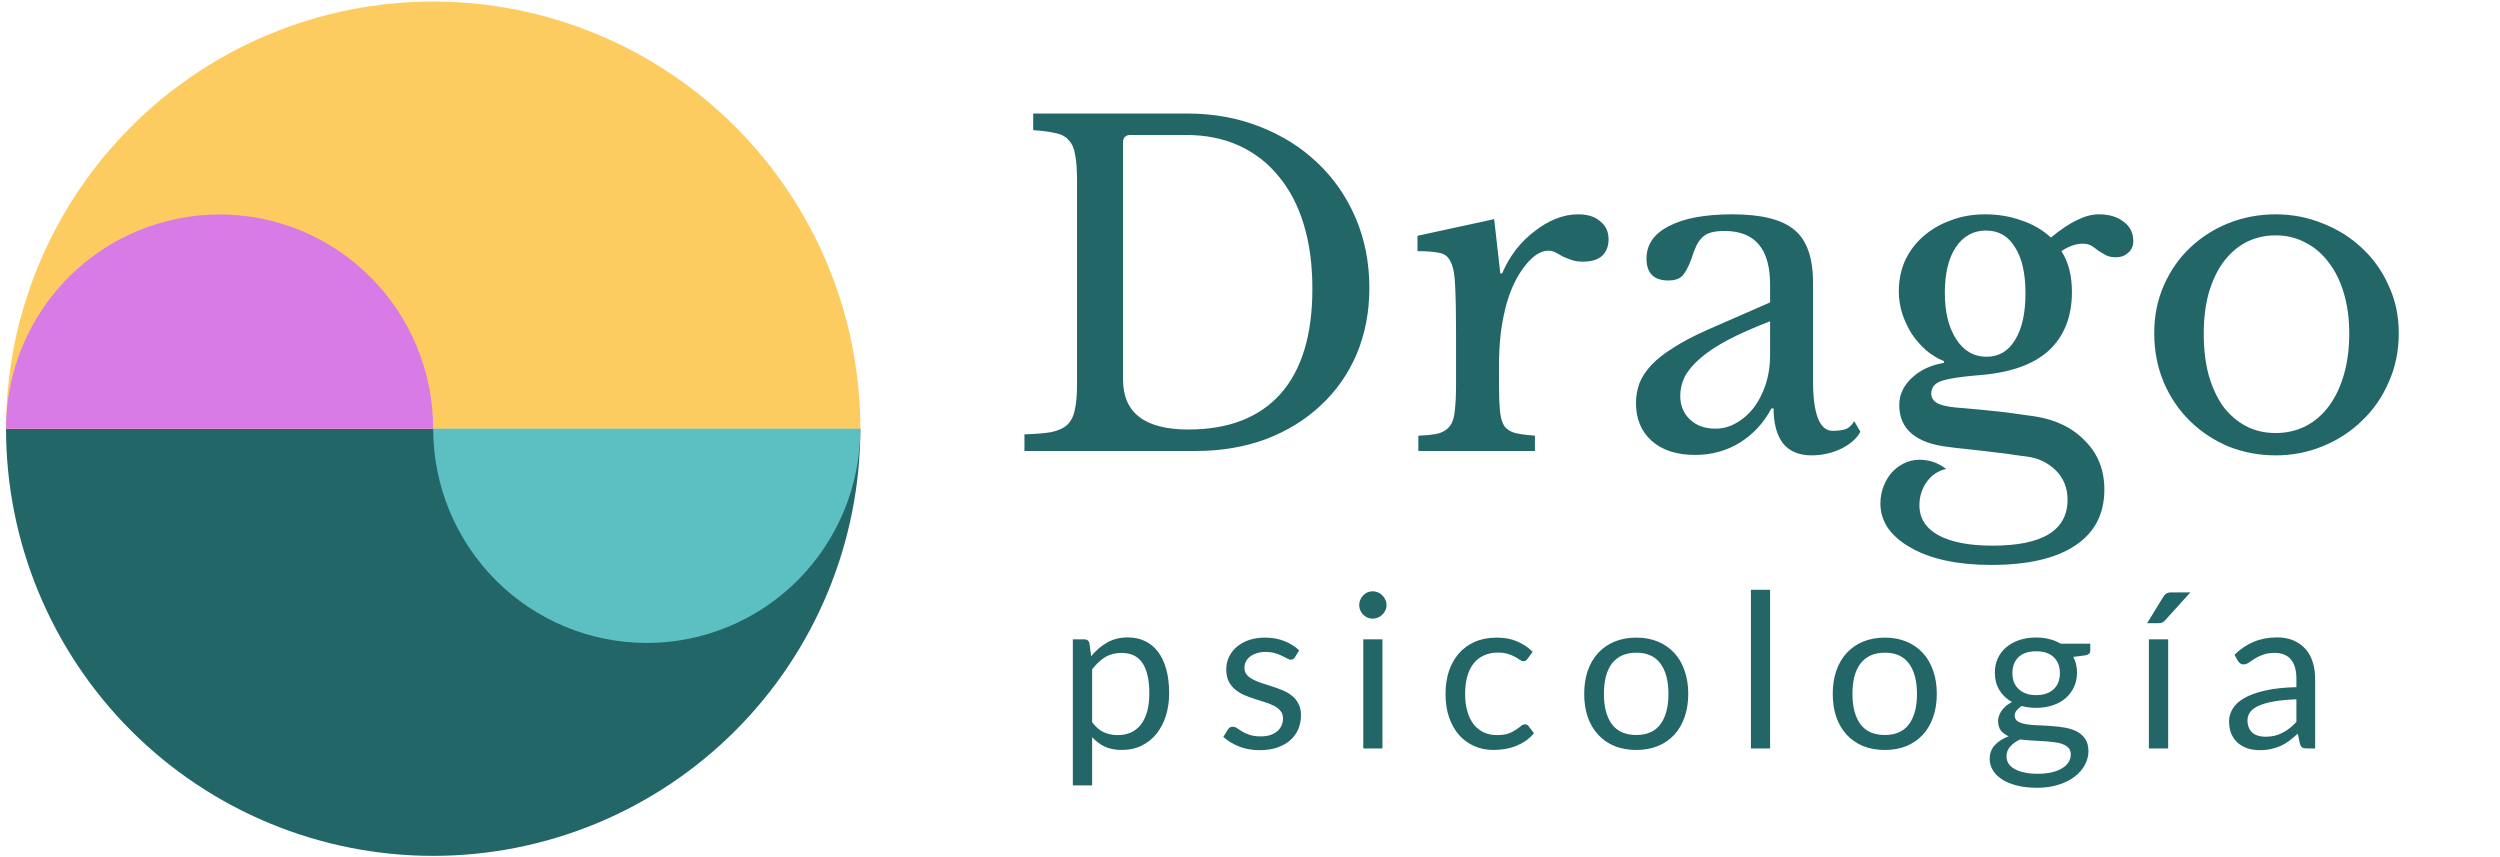
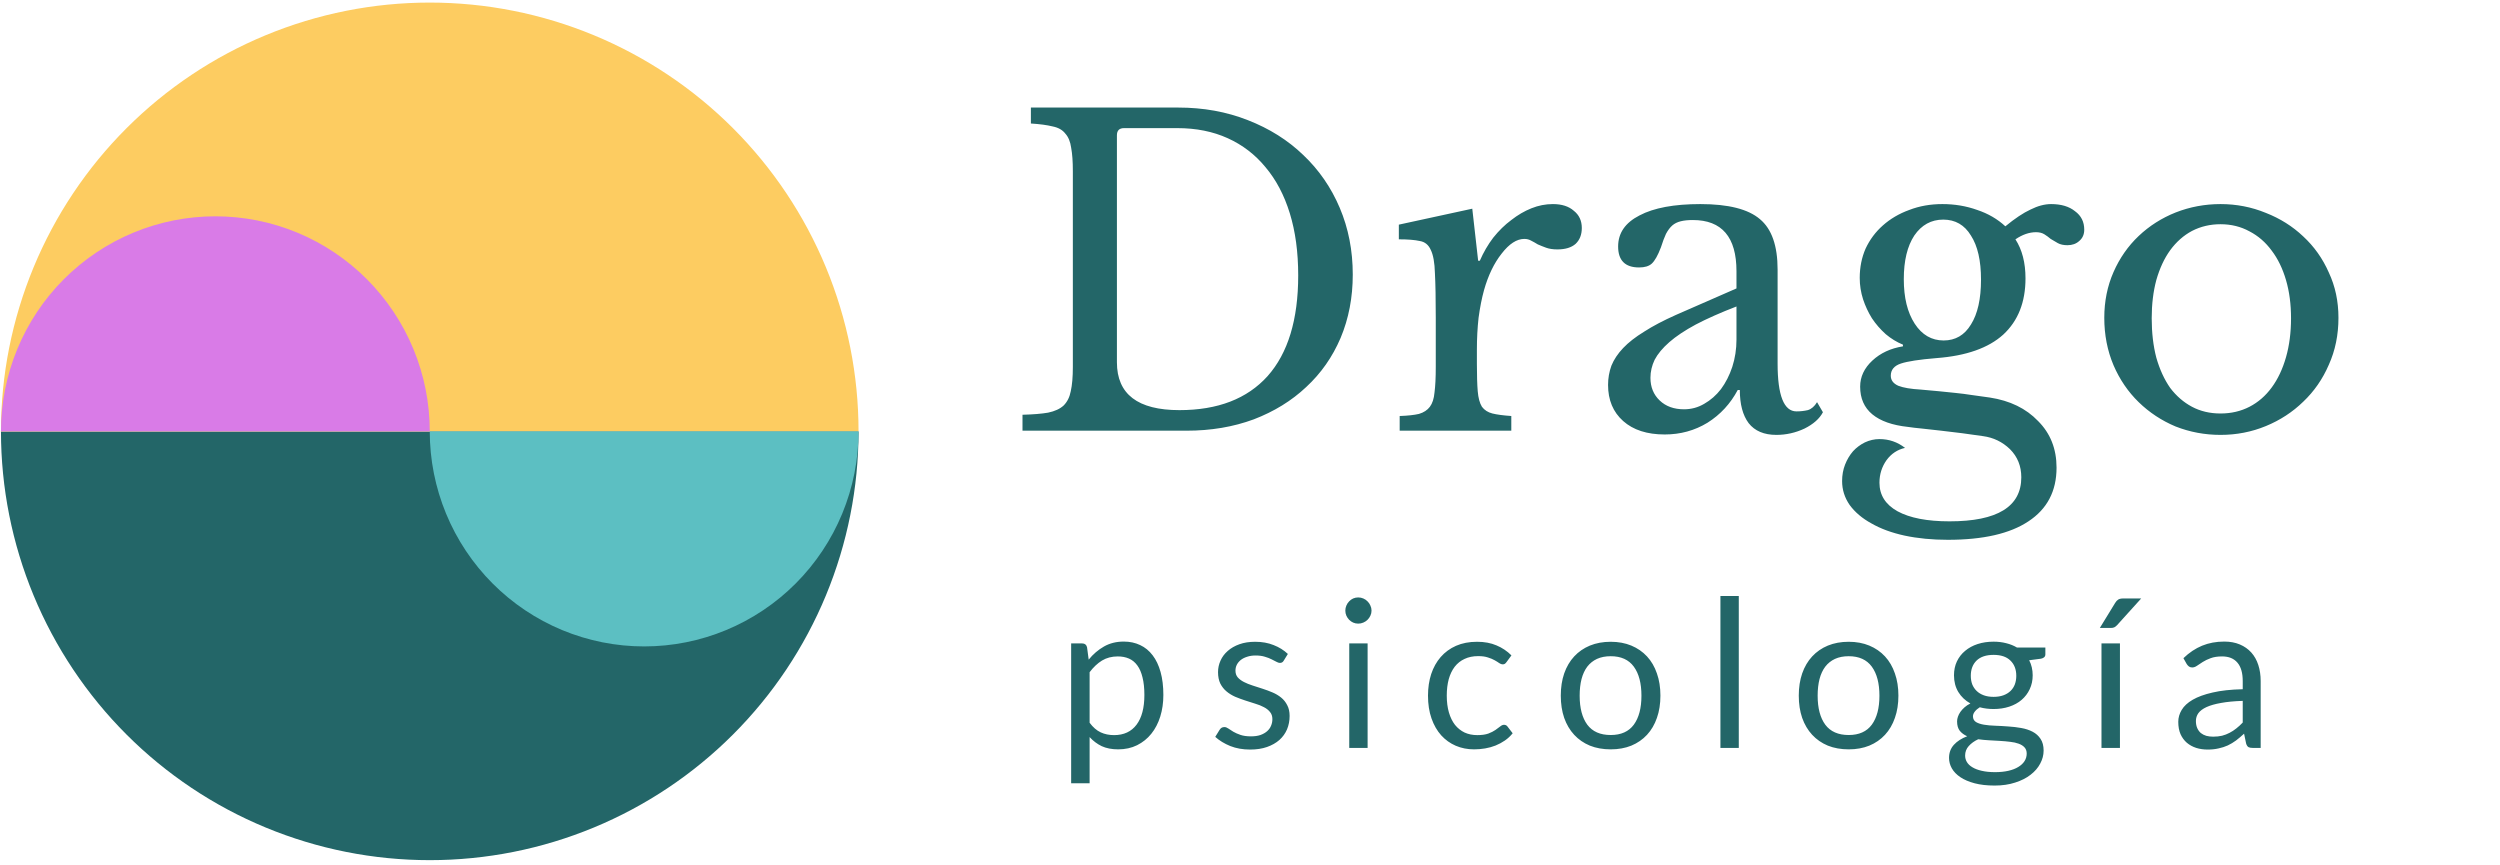
- <svg xmlns="http://www.w3.org/2000/svg" width="251" height="86" viewBox="0 0 251 86" fill="none">
-   <path d="M102.854 45.279V43.607C103.968 43.578 104.863 43.504 105.538 43.387C106.242 43.24 106.785 42.991 107.166 42.639C107.547 42.258 107.797 41.759 107.914 41.143C108.061 40.498 108.134 39.647 108.134 38.591V18.086C108.134 17.059 108.075 16.238 107.958 15.622C107.87 14.976 107.665 14.477 107.342 14.126C107.049 13.744 106.609 13.495 106.022 13.377C105.435 13.231 104.672 13.128 103.734 13.069V11.397H119.179C121.819 11.397 124.254 11.837 126.483 12.717C128.742 13.598 130.678 14.815 132.291 16.37C133.934 17.924 135.21 19.773 136.12 21.914C137.029 24.055 137.484 26.387 137.484 28.91C137.484 31.316 137.058 33.531 136.208 35.555C135.357 37.549 134.154 39.266 132.599 40.703C131.074 42.14 129.24 43.27 127.099 44.091C124.958 44.883 122.611 45.279 120.059 45.279H102.854ZM113.502 13.553C113.004 13.553 112.754 13.803 112.754 14.302V38.107C112.754 41.451 114.94 43.123 119.311 43.123C123.33 43.123 126.41 41.935 128.551 39.559C130.693 37.153 131.763 33.633 131.763 28.998C131.763 26.564 131.47 24.393 130.883 22.486C130.297 20.579 129.446 18.966 128.331 17.646C127.246 16.326 125.926 15.313 124.371 14.61C122.816 13.905 121.056 13.553 119.091 13.553H113.502ZM150.499 38.283C150.499 39.486 150.528 40.439 150.587 41.143C150.646 41.847 150.792 42.39 151.027 42.771C151.291 43.123 151.658 43.358 152.127 43.475C152.596 43.592 153.257 43.68 154.107 43.739V45.279H142.403V43.739C143.253 43.71 143.928 43.636 144.427 43.519C144.925 43.372 145.307 43.123 145.571 42.771C145.835 42.419 145.996 41.92 146.055 41.275C146.143 40.6 146.187 39.706 146.187 38.591V33.443C146.187 31.448 146.157 29.893 146.099 28.778C146.069 27.664 145.923 26.842 145.659 26.314C145.424 25.786 145.043 25.478 144.515 25.39C143.987 25.273 143.253 25.214 142.315 25.214V23.674L150.015 22.002L150.631 27.458H150.807C151.188 26.578 151.658 25.771 152.215 25.038C152.802 24.305 153.433 23.689 154.107 23.19C154.782 22.662 155.486 22.251 156.219 21.958C156.953 21.665 157.701 21.518 158.463 21.518C159.402 21.518 160.136 21.753 160.664 22.222C161.221 22.662 161.5 23.263 161.5 24.026C161.5 24.73 161.28 25.287 160.84 25.698C160.4 26.079 159.769 26.27 158.947 26.27C158.478 26.27 158.082 26.212 157.759 26.094C157.437 25.977 157.143 25.86 156.879 25.742C156.645 25.595 156.41 25.463 156.175 25.346C155.97 25.229 155.735 25.17 155.471 25.17C154.679 25.17 153.887 25.683 153.095 26.71C152.303 27.708 151.687 28.984 151.247 30.538C151.012 31.389 150.822 32.357 150.675 33.443C150.558 34.499 150.499 35.613 150.499 36.787V38.283ZM177.717 32.255C176.045 32.9 174.622 33.531 173.449 34.147C172.305 34.763 171.381 35.379 170.677 35.995C169.973 36.611 169.459 37.227 169.137 37.843C168.843 38.459 168.697 39.09 168.697 39.735C168.697 40.703 169.019 41.495 169.665 42.111C170.31 42.727 171.161 43.035 172.217 43.035C172.98 43.035 173.684 42.844 174.329 42.463C175.004 42.082 175.59 41.568 176.089 40.923C176.588 40.248 176.984 39.471 177.277 38.591C177.571 37.681 177.717 36.728 177.717 35.731V32.255ZM177.717 30.362V28.558C177.717 24.979 176.192 23.19 173.141 23.19C172.642 23.19 172.217 23.234 171.865 23.322C171.513 23.41 171.22 23.557 170.985 23.762C170.75 23.967 170.53 24.261 170.325 24.642C170.149 25.023 169.973 25.493 169.797 26.05C169.474 26.901 169.151 27.473 168.829 27.766C168.535 28.03 168.095 28.162 167.509 28.162C166.042 28.162 165.309 27.429 165.309 25.962C165.309 24.554 166.057 23.469 167.553 22.706C169.049 21.914 171.176 21.518 173.933 21.518C176.867 21.518 178.949 22.046 180.181 23.102C181.413 24.129 182.029 25.889 182.029 28.382V38.239C182.029 41.583 182.69 43.255 184.01 43.255C184.42 43.255 184.816 43.211 185.198 43.123C185.579 43.006 185.902 42.727 186.166 42.287L186.782 43.343C186.43 44.018 185.784 44.59 184.846 45.059C183.907 45.499 182.924 45.719 181.897 45.719C180.607 45.719 179.639 45.309 178.993 44.487C178.377 43.666 178.069 42.507 178.069 41.011H177.849C177.087 42.448 176.03 43.592 174.681 44.443C173.332 45.264 171.836 45.675 170.193 45.675C168.345 45.675 166.893 45.206 165.837 44.267C164.781 43.328 164.253 42.067 164.253 40.483C164.253 39.779 164.37 39.104 164.605 38.459C164.869 37.813 165.279 37.197 165.837 36.611C166.394 36.024 167.127 35.452 168.037 34.895C168.946 34.308 170.061 33.721 171.381 33.135L177.717 30.362ZM199.442 35.819C200.674 35.819 201.627 35.261 202.302 34.147C203.006 33.032 203.358 31.462 203.358 29.438C203.358 27.444 203.006 25.904 202.302 24.818C201.627 23.703 200.659 23.146 199.398 23.146C198.136 23.146 197.124 23.703 196.362 24.818C195.628 25.933 195.261 27.458 195.261 29.394C195.261 31.33 195.643 32.885 196.406 34.059C197.168 35.232 198.18 35.819 199.442 35.819ZM197.022 40.967C197.726 41.026 198.371 41.084 198.958 41.143C199.544 41.202 200.116 41.26 200.674 41.319C201.26 41.378 201.833 41.451 202.39 41.539C202.977 41.627 203.607 41.715 204.282 41.803C206.394 42.126 208.081 42.947 209.342 44.267C210.633 45.558 211.278 47.186 211.278 49.151C211.278 51.615 210.296 53.493 208.33 54.784C206.394 56.074 203.578 56.72 199.882 56.72C198.239 56.72 196.728 56.573 195.349 56.28C194 55.986 192.841 55.561 191.873 55.004C190.905 54.476 190.143 53.83 189.585 53.068C189.057 52.305 188.793 51.469 188.793 50.559C188.793 49.943 188.896 49.371 189.101 48.843C189.307 48.315 189.585 47.846 189.937 47.435C190.289 47.054 190.7 46.746 191.169 46.511C191.668 46.277 192.181 46.159 192.709 46.159C193.707 46.159 194.601 46.467 195.393 47.083C194.601 47.259 193.956 47.685 193.457 48.359C192.959 49.063 192.709 49.855 192.709 50.736C192.709 52.026 193.34 53.024 194.601 53.728C195.892 54.432 197.711 54.784 200.058 54.784C205.074 54.784 207.582 53.244 207.582 50.163C207.582 48.99 207.186 48.007 206.394 47.215C205.602 46.453 204.663 45.998 203.578 45.851C202.874 45.763 202.141 45.66 201.378 45.543C200.644 45.455 199.911 45.367 199.178 45.279C198.474 45.191 197.814 45.118 197.198 45.059C196.582 45.001 196.083 44.942 195.702 44.883C194.059 44.707 192.812 44.267 191.961 43.563C191.111 42.859 190.685 41.891 190.685 40.659C190.685 39.632 191.111 38.723 191.961 37.931C192.812 37.139 193.883 36.64 195.173 36.435V36.259C194.528 35.995 193.927 35.628 193.369 35.159C192.812 34.66 192.328 34.103 191.917 33.486C191.536 32.87 191.228 32.211 190.993 31.506C190.759 30.773 190.641 30.025 190.641 29.262C190.641 28.148 190.847 27.121 191.257 26.182C191.697 25.243 192.299 24.437 193.061 23.762C193.853 23.058 194.777 22.515 195.834 22.134C196.89 21.723 198.048 21.518 199.31 21.518C200.6 21.518 201.818 21.723 202.962 22.134C204.106 22.515 205.089 23.087 205.91 23.85C206.907 23.029 207.788 22.442 208.55 22.09C209.313 21.709 210.032 21.518 210.706 21.518C211.762 21.518 212.598 21.767 213.214 22.266C213.86 22.735 214.183 23.381 214.183 24.202C214.183 24.701 214.007 25.097 213.654 25.39C213.332 25.683 212.921 25.83 212.422 25.83C212.012 25.83 211.674 25.757 211.41 25.61C211.146 25.463 210.897 25.317 210.662 25.17C210.457 24.994 210.237 24.833 210.002 24.686C209.768 24.539 209.474 24.466 209.122 24.466C208.418 24.466 207.699 24.715 206.966 25.214C207.67 26.299 208.022 27.664 208.022 29.306C208.022 31.8 207.245 33.765 205.69 35.203C204.135 36.611 201.803 37.432 198.694 37.667C196.904 37.813 195.658 38.004 194.953 38.239C194.249 38.474 193.897 38.899 193.897 39.515C193.897 39.984 194.161 40.336 194.689 40.571C195.217 40.776 195.995 40.908 197.022 40.967ZM228.472 21.518C230.144 21.518 231.728 21.826 233.225 22.442C234.721 23.029 236.026 23.85 237.141 24.906C238.285 25.962 239.18 27.224 239.825 28.69C240.5 30.128 240.837 31.712 240.837 33.443C240.837 35.232 240.5 36.875 239.825 38.371C239.18 39.867 238.285 41.158 237.141 42.243C236.026 43.328 234.721 44.179 233.225 44.795C231.728 45.411 230.144 45.719 228.472 45.719C226.83 45.719 225.26 45.426 223.764 44.839C222.297 44.223 221.007 43.372 219.892 42.287C218.777 41.202 217.897 39.911 217.252 38.415C216.606 36.889 216.284 35.232 216.284 33.443C216.284 31.712 216.606 30.113 217.252 28.646C217.897 27.18 218.777 25.918 219.892 24.862C221.007 23.806 222.297 22.985 223.764 22.398C225.26 21.811 226.83 21.518 228.472 21.518ZM228.472 23.63C227.387 23.63 226.39 23.865 225.48 24.334C224.6 24.803 223.837 25.478 223.192 26.358C222.576 27.209 222.092 28.25 221.74 29.482C221.417 30.685 221.256 32.02 221.256 33.486C221.256 35.012 221.417 36.391 221.74 37.623C222.092 38.855 222.576 39.911 223.192 40.791C223.837 41.642 224.6 42.302 225.48 42.771C226.36 43.24 227.358 43.475 228.472 43.475C229.587 43.475 230.599 43.24 231.508 42.771C232.418 42.302 233.195 41.627 233.841 40.747C234.486 39.867 234.985 38.811 235.337 37.579C235.689 36.347 235.865 34.983 235.865 33.486C235.865 32.02 235.689 30.685 235.337 29.482C234.985 28.28 234.486 27.253 233.841 26.402C233.195 25.522 232.418 24.847 231.508 24.378C230.599 23.879 229.587 23.63 228.472 23.63Z" fill="#236668" />
-   <path d="M109.65 72.506C110.003 72.982 110.389 73.317 110.807 73.511C111.225 73.706 111.694 73.803 112.213 73.803C113.236 73.803 114.022 73.439 114.57 72.711C115.118 71.983 115.392 70.945 115.392 69.597C115.392 68.883 115.327 68.27 115.198 67.758C115.075 67.246 114.895 66.828 114.657 66.504C114.419 66.172 114.127 65.93 113.781 65.779C113.435 65.628 113.042 65.552 112.602 65.552C111.975 65.552 111.423 65.696 110.947 65.984C110.479 66.273 110.046 66.68 109.65 67.207V72.506ZM109.552 65.887C110.014 65.318 110.547 64.86 111.153 64.514C111.758 64.168 112.451 63.995 113.229 63.995C113.864 63.995 114.437 64.117 114.949 64.362C115.461 64.6 115.897 64.957 116.257 65.433C116.618 65.902 116.895 66.486 117.09 67.185C117.285 67.884 117.382 68.688 117.382 69.597C117.382 70.404 117.274 71.157 117.058 71.857C116.841 72.549 116.528 73.151 116.117 73.663C115.713 74.168 115.216 74.568 114.624 74.863C114.04 75.152 113.381 75.296 112.645 75.296C111.975 75.296 111.398 75.184 110.915 74.961C110.439 74.73 110.017 74.413 109.65 74.009V78.854H107.714V64.189H108.871C109.145 64.189 109.314 64.323 109.379 64.589L109.552 65.887ZM130.004 65.995C129.917 66.154 129.784 66.233 129.604 66.233C129.495 66.233 129.373 66.194 129.236 66.114C129.099 66.035 128.929 65.948 128.728 65.855C128.533 65.754 128.299 65.664 128.025 65.584C127.751 65.498 127.426 65.455 127.051 65.455C126.727 65.455 126.435 65.498 126.175 65.584C125.916 65.664 125.692 65.775 125.505 65.92C125.325 66.064 125.184 66.233 125.083 66.428C124.989 66.615 124.942 66.821 124.942 67.044C124.942 67.326 125.022 67.56 125.18 67.747C125.346 67.935 125.562 68.097 125.829 68.234C126.096 68.371 126.399 68.493 126.738 68.602C127.077 68.703 127.423 68.814 127.776 68.937C128.136 69.052 128.486 69.182 128.825 69.326C129.164 69.47 129.467 69.651 129.733 69.867C130 70.083 130.213 70.35 130.371 70.667C130.537 70.977 130.62 71.352 130.62 71.792C130.62 72.297 130.53 72.765 130.35 73.198C130.17 73.623 129.903 73.995 129.549 74.312C129.196 74.622 128.764 74.867 128.252 75.047C127.74 75.227 127.149 75.317 126.478 75.317C125.714 75.317 125.022 75.195 124.402 74.95C123.782 74.698 123.255 74.377 122.823 73.987L123.277 73.252C123.335 73.158 123.403 73.086 123.482 73.036C123.562 72.985 123.663 72.96 123.785 72.96C123.915 72.96 124.052 73.01 124.196 73.111C124.34 73.212 124.513 73.324 124.715 73.447C124.924 73.569 125.177 73.681 125.472 73.782C125.768 73.883 126.136 73.933 126.575 73.933C126.95 73.933 127.278 73.886 127.56 73.793C127.841 73.692 128.075 73.558 128.263 73.392C128.45 73.227 128.587 73.036 128.673 72.819C128.767 72.603 128.814 72.372 128.814 72.127C128.814 71.824 128.731 71.576 128.565 71.381C128.407 71.179 128.194 71.01 127.927 70.873C127.661 70.728 127.354 70.606 127.008 70.505C126.669 70.397 126.32 70.285 125.959 70.17C125.606 70.054 125.256 69.925 124.91 69.78C124.571 69.629 124.268 69.442 124.002 69.218C123.735 68.995 123.519 68.721 123.353 68.396C123.194 68.064 123.115 67.664 123.115 67.196C123.115 66.778 123.201 66.377 123.374 65.995C123.547 65.606 123.8 65.267 124.131 64.979C124.463 64.683 124.87 64.449 125.353 64.276C125.836 64.103 126.388 64.016 127.008 64.016C127.729 64.016 128.374 64.132 128.944 64.362C129.521 64.586 130.018 64.896 130.436 65.292L130.004 65.995ZM138.798 64.189V75.144H136.873V64.189H138.798ZM139.209 60.75C139.209 60.938 139.17 61.114 139.09 61.28C139.018 61.439 138.917 61.583 138.788 61.713C138.665 61.835 138.517 61.933 138.344 62.005C138.178 62.077 138.002 62.113 137.814 62.113C137.627 62.113 137.45 62.077 137.284 62.005C137.126 61.933 136.985 61.835 136.863 61.713C136.74 61.583 136.643 61.439 136.571 61.28C136.499 61.114 136.463 60.938 136.463 60.75C136.463 60.563 136.499 60.386 136.571 60.22C136.643 60.047 136.74 59.9 136.863 59.777C136.985 59.647 137.126 59.546 137.284 59.474C137.45 59.402 137.627 59.366 137.814 59.366C138.002 59.366 138.178 59.402 138.344 59.474C138.517 59.546 138.665 59.647 138.788 59.777C138.917 59.9 139.018 60.047 139.09 60.22C139.17 60.386 139.209 60.563 139.209 60.75ZM153.371 66.136C153.313 66.215 153.255 66.276 153.198 66.32C153.14 66.363 153.061 66.385 152.96 66.385C152.852 66.385 152.733 66.341 152.603 66.255C152.473 66.161 152.311 66.06 152.116 65.952C151.929 65.844 151.695 65.747 151.413 65.66C151.139 65.566 150.801 65.519 150.397 65.519C149.856 65.519 149.38 65.617 148.969 65.811C148.558 65.999 148.212 66.273 147.931 66.633C147.657 66.994 147.448 67.43 147.304 67.942C147.167 68.454 147.098 69.027 147.098 69.662C147.098 70.325 147.174 70.916 147.325 71.435C147.477 71.947 147.69 72.379 147.963 72.733C148.245 73.079 148.58 73.346 148.969 73.533C149.366 73.713 149.809 73.803 150.299 73.803C150.768 73.803 151.154 73.749 151.457 73.641C151.759 73.526 152.008 73.4 152.203 73.263C152.405 73.126 152.571 73.003 152.7 72.895C152.837 72.78 152.971 72.722 153.1 72.722C153.259 72.722 153.382 72.783 153.468 72.906L154.009 73.609C153.771 73.904 153.501 74.157 153.198 74.366C152.895 74.575 152.567 74.751 152.214 74.896C151.868 75.033 151.503 75.134 151.121 75.198C150.739 75.263 150.35 75.296 149.953 75.296C149.268 75.296 148.63 75.17 148.039 74.917C147.455 74.665 146.947 74.301 146.514 73.825C146.082 73.342 145.743 72.751 145.498 72.052C145.253 71.352 145.13 70.555 145.13 69.662C145.13 68.847 145.242 68.093 145.465 67.401C145.696 66.709 146.028 66.114 146.46 65.617C146.9 65.112 147.437 64.719 148.072 64.438C148.713 64.157 149.449 64.016 150.278 64.016C151.049 64.016 151.727 64.142 152.311 64.395C152.902 64.64 153.425 64.99 153.879 65.444L153.371 66.136ZM164.288 64.016C165.088 64.016 165.809 64.15 166.451 64.416C167.093 64.683 167.641 65.062 168.095 65.552C168.549 66.042 168.895 66.637 169.133 67.336C169.378 68.028 169.501 68.803 169.501 69.662C169.501 70.527 169.378 71.305 169.133 71.997C168.895 72.69 168.549 73.281 168.095 73.771C167.641 74.261 167.093 74.64 166.451 74.906C165.809 75.166 165.088 75.296 164.288 75.296C163.481 75.296 162.752 75.166 162.104 74.906C161.462 74.64 160.914 74.261 160.46 73.771C160.006 73.281 159.656 72.69 159.411 71.997C159.173 71.305 159.054 70.527 159.054 69.662C159.054 68.803 159.173 68.028 159.411 67.336C159.656 66.637 160.006 66.042 160.46 65.552C160.914 65.062 161.462 64.683 162.104 64.416C162.752 64.15 163.481 64.016 164.288 64.016ZM164.288 73.793C165.37 73.793 166.177 73.432 166.711 72.711C167.244 71.983 167.511 70.97 167.511 69.672C167.511 68.367 167.244 67.351 166.711 66.623C166.177 65.894 165.37 65.53 164.288 65.53C163.74 65.53 163.261 65.624 162.85 65.811C162.446 65.999 162.107 66.269 161.833 66.623C161.566 66.976 161.365 67.412 161.228 67.931C161.098 68.443 161.033 69.023 161.033 69.672C161.033 70.97 161.3 71.983 161.833 72.711C162.374 73.432 163.192 73.793 164.288 73.793ZM177.717 59.215V75.144H175.792V59.215H177.717ZM189.242 64.016C190.042 64.016 190.763 64.15 191.405 64.416C192.046 64.683 192.594 65.062 193.049 65.552C193.503 66.042 193.849 66.637 194.087 67.336C194.332 68.028 194.455 68.803 194.455 69.662C194.455 70.527 194.332 71.305 194.087 71.997C193.849 72.69 193.503 73.281 193.049 73.771C192.594 74.261 192.046 74.64 191.405 74.906C190.763 75.166 190.042 75.296 189.242 75.296C188.434 75.296 187.706 75.166 187.057 74.906C186.416 74.64 185.868 74.261 185.414 73.771C184.959 73.281 184.61 72.69 184.365 71.997C184.127 71.305 184.008 70.527 184.008 69.662C184.008 68.803 184.127 68.028 184.365 67.336C184.61 66.637 184.959 66.042 185.414 65.552C185.868 65.062 186.416 64.683 187.057 64.416C187.706 64.15 188.434 64.016 189.242 64.016ZM189.242 73.793C190.323 73.793 191.131 73.432 191.664 72.711C192.198 71.983 192.465 70.97 192.465 69.672C192.465 68.367 192.198 67.351 191.664 66.623C191.131 65.894 190.323 65.53 189.242 65.53C188.694 65.53 188.215 65.624 187.804 65.811C187.4 65.999 187.061 66.269 186.787 66.623C186.52 66.976 186.318 67.412 186.181 67.931C186.052 68.443 185.987 69.023 185.987 69.672C185.987 70.97 186.253 71.983 186.787 72.711C187.328 73.432 188.146 73.793 189.242 73.793ZM204.435 69.791C204.825 69.791 205.167 69.737 205.463 69.629C205.758 69.521 206.007 69.37 206.209 69.175C206.411 68.98 206.562 68.749 206.663 68.483C206.764 68.209 206.815 67.909 206.815 67.585C206.815 66.915 206.609 66.381 206.198 65.984C205.794 65.588 205.207 65.39 204.435 65.39C203.657 65.39 203.062 65.588 202.651 65.984C202.247 66.381 202.045 66.915 202.045 67.585C202.045 67.909 202.096 68.209 202.197 68.483C202.305 68.749 202.46 68.98 202.662 69.175C202.864 69.37 203.112 69.521 203.408 69.629C203.704 69.737 204.046 69.791 204.435 69.791ZM207.907 75.739C207.907 75.472 207.831 75.256 207.68 75.09C207.528 74.925 207.323 74.795 207.063 74.701C206.811 74.607 206.515 74.543 206.177 74.506C205.838 74.463 205.477 74.431 205.095 74.409C204.72 74.387 204.338 74.366 203.949 74.344C203.559 74.323 203.184 74.287 202.824 74.236C202.42 74.424 202.089 74.661 201.829 74.95C201.577 75.231 201.451 75.563 201.451 75.945C201.451 76.19 201.512 76.417 201.634 76.626C201.764 76.842 201.959 77.026 202.218 77.178C202.478 77.336 202.802 77.459 203.192 77.545C203.588 77.639 204.053 77.686 204.587 77.686C205.106 77.686 205.571 77.639 205.982 77.545C206.393 77.452 206.739 77.318 207.02 77.145C207.308 76.972 207.528 76.767 207.68 76.529C207.831 76.291 207.907 76.028 207.907 75.739ZM209.864 64.622V65.336C209.864 65.574 209.713 65.725 209.41 65.79L208.166 65.952C208.412 66.428 208.534 66.954 208.534 67.531C208.534 68.064 208.43 68.551 208.22 68.991C208.019 69.424 207.737 69.795 207.377 70.105C207.016 70.415 206.584 70.653 206.079 70.819C205.575 70.984 205.027 71.067 204.435 71.067C203.923 71.067 203.44 71.006 202.986 70.883C202.756 71.028 202.579 71.183 202.456 71.349C202.334 71.507 202.272 71.669 202.272 71.835C202.272 72.095 202.377 72.293 202.586 72.43C202.802 72.56 203.084 72.653 203.43 72.711C203.776 72.769 204.169 72.805 204.608 72.819C205.055 72.834 205.51 72.859 205.971 72.895C206.44 72.924 206.894 72.978 207.334 73.057C207.781 73.137 208.177 73.266 208.523 73.447C208.869 73.627 209.147 73.876 209.356 74.193C209.572 74.51 209.68 74.921 209.68 75.426C209.68 75.894 209.561 76.349 209.324 76.788C209.093 77.228 208.758 77.617 208.318 77.956C207.878 78.302 207.337 78.576 206.696 78.778C206.061 78.987 205.344 79.092 204.544 79.092C203.743 79.092 203.044 79.013 202.445 78.854C201.847 78.695 201.35 78.483 200.953 78.216C200.557 77.949 200.257 77.639 200.055 77.286C199.861 76.94 199.763 76.576 199.763 76.194C199.763 75.653 199.933 75.195 200.272 74.82C200.611 74.445 201.076 74.146 201.667 73.922C201.342 73.778 201.083 73.587 200.888 73.349C200.701 73.104 200.607 72.776 200.607 72.365C200.607 72.207 200.636 72.044 200.694 71.879C200.751 71.705 200.838 71.536 200.953 71.37C201.076 71.197 201.223 71.035 201.396 70.883C201.57 70.732 201.771 70.599 202.002 70.483C201.461 70.181 201.04 69.78 200.737 69.283C200.434 68.778 200.283 68.194 200.283 67.531C200.283 66.998 200.384 66.514 200.585 66.082C200.794 65.642 201.083 65.271 201.451 64.968C201.818 64.658 202.254 64.42 202.759 64.254C203.271 64.088 203.83 64.005 204.435 64.005C204.911 64.005 205.355 64.059 205.766 64.168C206.177 64.269 206.551 64.42 206.89 64.622H209.864ZM217.684 64.189V75.144H215.748V64.189H217.684ZM219.912 59.474L217.392 62.264C217.291 62.373 217.19 62.452 217.089 62.502C216.995 62.545 216.873 62.567 216.721 62.567H215.575L217.176 59.95C217.277 59.784 217.385 59.665 217.5 59.593C217.623 59.514 217.799 59.474 218.03 59.474H219.912ZM230.558 70.213C229.672 70.242 228.915 70.314 228.287 70.429C227.667 70.537 227.159 70.682 226.762 70.862C226.373 71.042 226.088 71.255 225.908 71.5C225.735 71.745 225.649 72.019 225.649 72.322C225.649 72.61 225.695 72.859 225.789 73.068C225.883 73.277 226.009 73.45 226.168 73.587C226.333 73.717 226.524 73.814 226.741 73.879C226.964 73.937 227.202 73.966 227.455 73.966C227.793 73.966 228.103 73.933 228.385 73.868C228.666 73.796 228.929 73.695 229.174 73.566C229.426 73.436 229.664 73.281 229.888 73.1C230.119 72.92 230.342 72.715 230.558 72.484V70.213ZM224.34 65.736C224.946 65.152 225.598 64.716 226.297 64.427C226.997 64.139 227.772 63.995 228.623 63.995C229.235 63.995 229.78 64.096 230.256 64.297C230.731 64.499 231.132 64.781 231.456 65.141C231.78 65.501 232.026 65.938 232.191 66.45C232.357 66.961 232.44 67.524 232.44 68.137V75.144H231.586C231.398 75.144 231.254 75.116 231.153 75.058C231.052 74.993 230.973 74.871 230.915 74.69L230.699 73.652C230.411 73.919 230.129 74.157 229.855 74.366C229.581 74.568 229.293 74.741 228.99 74.885C228.687 75.022 228.363 75.126 228.017 75.198C227.678 75.278 227.3 75.317 226.881 75.317C226.456 75.317 226.056 75.26 225.681 75.144C225.306 75.022 224.978 74.842 224.697 74.604C224.423 74.366 224.203 74.067 224.037 73.706C223.879 73.338 223.799 72.906 223.799 72.408C223.799 71.976 223.918 71.561 224.156 71.165C224.394 70.761 224.78 70.404 225.313 70.094C225.847 69.784 226.543 69.532 227.4 69.337C228.258 69.135 229.311 69.02 230.558 68.991V68.137C230.558 67.286 230.374 66.644 230.007 66.212C229.639 65.772 229.102 65.552 228.395 65.552C227.92 65.552 227.519 65.613 227.195 65.736C226.878 65.851 226.6 65.984 226.362 66.136C226.132 66.28 225.93 66.413 225.757 66.536C225.591 66.651 225.425 66.709 225.259 66.709C225.129 66.709 225.018 66.677 224.924 66.612C224.83 66.54 224.751 66.453 224.686 66.352L224.34 65.736Z" fill="#236668" />
-   <path d="M0.605 43.042C0.605 48.674 1.714 54.251 3.869 59.454C6.025 64.657 9.184 69.385 13.166 73.367C17.148 77.35 21.876 80.509 27.079 82.664C32.283 84.819 37.859 85.929 43.491 85.929C49.123 85.929 54.7 84.819 59.903 82.664C65.107 80.509 69.834 77.35 73.817 73.367C77.799 69.385 80.958 64.657 83.113 59.454C85.269 54.251 86.378 48.674 86.378 43.042L43.491 43.042L0.605 43.042Z" fill="#236668" />
-   <path d="M0.605 43.042C0.605 37.41 1.714 31.833 3.869 26.63C6.025 21.427 9.184 16.699 13.166 12.717C17.148 8.734 21.876 5.575 27.079 3.42C32.283 1.265 37.859 0.155 43.491 0.155C49.123 0.155 54.7 1.265 59.903 3.42C65.107 5.575 69.834 8.734 73.817 12.717C77.799 16.699 80.958 21.427 83.113 26.63C85.269 31.833 86.378 37.41 86.378 43.042L43.491 43.042H0.605Z" fill="#FDCC61" />
-   <path d="M0.605 43.042C0.605 40.217 1.159 37.42 2.237 34.81C3.315 32.201 4.894 29.83 6.885 27.832C8.876 25.835 11.24 24.25 13.842 23.169C16.444 22.089 19.232 21.532 22.048 21.532C24.864 21.532 27.652 22.089 30.254 23.169C32.855 24.25 35.219 25.835 37.211 27.832C39.202 29.83 40.781 32.201 41.859 34.81C42.937 37.42 43.491 40.217 43.491 43.042L22.048 43.042H0.605Z" fill="#D97BE7" />
-   <path d="M86.378 43.042C86.378 45.867 85.823 48.664 84.746 51.273C83.668 53.883 82.088 56.254 80.097 58.252C78.106 60.249 75.742 61.833 73.141 62.914C70.539 63.995 67.751 64.552 64.934 64.552C62.118 64.552 59.33 63.995 56.728 62.914C54.127 61.833 51.763 60.249 49.772 58.252C47.781 56.254 46.201 53.883 45.123 51.273C44.046 48.664 43.491 45.867 43.491 43.042L64.934 43.042L86.378 43.042Z" fill="#5CBFC2" />
+ <svg xmlns="http://www.w3.org/2000/svg" width="596" height="206" viewBox="0 0 596 206" fill="none">
+   <path d="M243.763 102.677V98.876C246.298 98.809 248.332 98.642 249.866 98.376C251.467 98.042 252.7 97.475 253.567 96.675C254.435 95.808 255.001 94.674 255.268 93.273C255.602 91.806 255.768 89.872 255.768 87.471V40.849C255.768 38.515 255.635 36.648 255.368 35.247C255.168 33.779 254.701 32.646 253.968 31.845C253.301 30.978 252.3 30.411 250.966 30.145C249.632 29.811 247.898 29.578 245.764 29.444V25.642H280.88C286.883 25.642 292.418 26.643 297.487 28.644C302.623 30.645 307.025 33.413 310.693 36.948C314.429 40.483 317.33 44.684 319.397 49.553C321.465 54.422 322.499 59.725 322.499 65.461C322.499 70.93 321.532 75.965 319.598 80.567C317.663 85.103 314.929 89.005 311.394 92.273C307.926 95.541 303.757 98.109 298.888 99.976C294.019 101.777 288.683 102.677 282.881 102.677H243.763ZM267.974 30.545C266.84 30.545 266.273 31.112 266.273 32.245V86.37C266.273 93.974 271.242 97.775 281.18 97.775C290.318 97.775 297.321 95.074 302.19 89.672C307.058 84.202 309.493 76.199 309.493 65.661C309.493 60.125 308.826 55.189 307.492 50.854C306.158 46.519 304.224 42.85 301.689 39.849C299.222 36.847 296.22 34.547 292.685 32.946C289.15 31.345 285.149 30.545 280.68 30.545H267.974ZM352.091 86.77C352.091 89.505 352.158 91.672 352.291 93.273C352.425 94.874 352.758 96.108 353.292 96.975C353.892 97.775 354.726 98.309 355.793 98.576C356.86 98.842 358.361 99.043 360.295 99.176V102.677H333.683V99.176C335.617 99.109 337.151 98.942 338.285 98.676C339.419 98.342 340.286 97.775 340.886 96.975C341.486 96.174 341.853 95.041 341.987 93.573C342.187 92.039 342.287 90.005 342.287 87.471V75.765C342.287 71.23 342.22 67.695 342.087 65.16C342.02 62.626 341.686 60.758 341.086 59.558C340.553 58.357 339.686 57.657 338.485 57.457C337.284 57.19 335.617 57.057 333.483 57.057V53.555L350.991 49.753L352.391 62.159H352.792C353.659 60.158 354.726 58.324 355.993 56.657C357.327 54.989 358.761 53.589 360.295 52.455C361.829 51.254 363.43 50.32 365.097 49.653C366.765 48.986 368.465 48.653 370.199 48.653C372.334 48.653 374.001 49.187 375.202 50.254C376.469 51.254 377.103 52.621 377.103 54.355C377.103 55.956 376.602 57.224 375.602 58.157C374.601 59.024 373.167 59.458 371.3 59.458C370.233 59.458 369.332 59.324 368.599 59.058C367.865 58.791 367.198 58.524 366.598 58.257C366.064 57.924 365.531 57.624 364.997 57.357C364.53 57.09 363.997 56.957 363.396 56.957C361.596 56.957 359.795 58.124 357.994 60.458C356.193 62.726 354.792 65.627 353.792 69.162C353.258 71.097 352.825 73.297 352.491 75.765C352.225 78.166 352.091 80.701 352.091 83.369V86.77ZM413.976 73.064C410.174 74.531 406.939 75.965 404.271 77.366C401.67 78.767 399.569 80.167 397.968 81.568C396.368 82.969 395.2 84.369 394.467 85.77C393.8 87.17 393.466 88.604 393.466 90.072C393.466 92.273 394.2 94.074 395.667 95.474C397.135 96.875 399.069 97.575 401.47 97.575C403.204 97.575 404.805 97.142 406.272 96.275C407.806 95.407 409.14 94.24 410.274 92.773C411.408 91.239 412.308 89.472 412.975 87.471C413.642 85.403 413.976 83.235 413.976 80.968V73.064ZM413.976 68.762V64.66C413.976 56.523 410.507 52.455 403.571 52.455C402.437 52.455 401.47 52.555 400.67 52.755C399.869 52.955 399.202 53.288 398.669 53.755C398.135 54.222 397.635 54.889 397.168 55.756C396.768 56.623 396.368 57.69 395.967 58.958C395.234 60.892 394.5 62.192 393.766 62.859C393.099 63.46 392.099 63.76 390.765 63.76C387.43 63.76 385.763 62.092 385.763 58.758C385.763 55.556 387.464 53.088 390.865 51.354C394.267 49.553 399.102 48.653 405.372 48.653C412.041 48.653 416.777 49.853 419.578 52.255C422.379 54.589 423.78 58.591 423.78 64.26V86.67C423.78 94.274 425.281 98.075 428.282 98.075C429.216 98.075 430.116 97.975 430.983 97.775C431.85 97.508 432.584 96.875 433.184 95.874L434.585 98.275C433.785 99.809 432.317 101.11 430.183 102.177C428.049 103.178 425.814 103.678 423.48 103.678C420.545 103.678 418.344 102.744 416.877 100.877C415.476 99.009 414.776 96.375 414.776 92.973H414.276C412.542 96.241 410.141 98.842 407.072 100.777C404.004 102.644 400.603 103.578 396.868 103.578C392.666 103.578 389.364 102.511 386.963 100.376C384.562 98.242 383.362 95.374 383.362 91.772C383.362 90.172 383.628 88.638 384.162 87.17C384.762 85.703 385.696 84.302 386.963 82.969C388.231 81.635 389.898 80.334 391.966 79.067C394.033 77.733 396.568 76.399 399.569 75.065L413.976 68.762ZM463.369 81.168C466.17 81.168 468.338 79.9 469.872 77.366C471.473 74.832 472.273 71.263 472.273 66.661C472.273 62.126 471.473 58.624 469.872 56.156C468.338 53.622 466.137 52.355 463.269 52.355C460.401 52.355 458.1 53.622 456.366 56.156C454.699 58.691 453.865 62.159 453.865 66.561C453.865 70.963 454.732 74.498 456.466 77.166C458.2 79.834 460.501 81.168 463.369 81.168ZM457.867 92.873C459.467 93.006 460.935 93.14 462.269 93.273C463.603 93.407 464.903 93.54 466.17 93.673C467.504 93.807 468.805 93.974 470.072 94.174C471.406 94.374 472.84 94.574 474.374 94.774C479.176 95.508 483.011 97.375 485.879 100.376C488.814 103.311 490.281 107.013 490.281 111.481C490.281 117.084 488.047 121.353 483.578 124.287C479.176 127.222 472.773 128.689 464.37 128.689C460.635 128.689 457.2 128.356 454.065 127.689C450.997 127.022 448.362 126.055 446.161 124.788C443.96 123.587 442.226 122.12 440.959 120.386C439.758 118.651 439.158 116.751 439.158 114.683C439.158 113.282 439.392 111.982 439.858 110.781C440.325 109.581 440.959 108.513 441.759 107.58C442.56 106.713 443.493 106.012 444.561 105.479C445.694 104.945 446.862 104.678 448.062 104.678C450.33 104.678 452.364 105.379 454.165 106.779C452.364 107.18 450.897 108.147 449.763 109.681C448.629 111.281 448.062 113.082 448.062 115.083C448.062 118.018 449.496 120.285 452.364 121.886C455.299 123.487 459.434 124.287 464.77 124.287C476.175 124.287 481.878 120.786 481.878 113.783C481.878 111.115 480.977 108.88 479.176 107.079C477.376 105.345 475.241 104.312 472.773 103.978C471.173 103.778 469.505 103.545 467.771 103.278C466.104 103.078 464.436 102.878 462.769 102.677C461.168 102.477 459.667 102.311 458.267 102.177C456.866 102.044 455.732 101.91 454.865 101.777C451.13 101.377 448.296 100.376 446.361 98.776C444.427 97.175 443.46 94.974 443.46 92.173C443.46 89.838 444.427 87.771 446.361 85.97C448.296 84.169 450.73 83.035 453.665 82.568V82.168C452.197 81.568 450.83 80.734 449.563 79.667C448.296 78.533 447.195 77.266 446.261 75.865C445.394 74.465 444.694 72.964 444.16 71.363C443.627 69.696 443.36 67.995 443.36 66.261C443.36 63.726 443.827 61.392 444.761 59.258C445.761 57.123 447.128 55.289 448.863 53.755C450.663 52.154 452.764 50.921 455.165 50.054C457.567 49.12 460.201 48.653 463.069 48.653C466.004 48.653 468.772 49.12 471.373 50.054C473.974 50.921 476.208 52.221 478.076 53.955C480.344 52.088 482.344 50.754 484.079 49.953C485.813 49.086 487.447 48.653 488.981 48.653C491.382 48.653 493.283 49.22 494.683 50.354C496.151 51.421 496.884 52.888 496.884 54.756C496.884 55.889 496.484 56.79 495.684 57.457C494.95 58.124 494.016 58.457 492.883 58.457C491.949 58.457 491.182 58.291 490.582 57.957C489.981 57.624 489.414 57.29 488.881 56.957C488.414 56.556 487.914 56.19 487.38 55.856C486.847 55.523 486.18 55.356 485.379 55.356C483.778 55.356 482.144 55.923 480.477 57.057C482.078 59.525 482.878 62.626 482.878 66.361C482.878 72.03 481.111 76.499 477.576 79.767C474.041 82.969 468.738 84.836 461.668 85.37C457.6 85.703 454.765 86.137 453.165 86.67C451.564 87.204 450.763 88.171 450.763 89.572C450.763 90.639 451.364 91.439 452.564 91.973C453.765 92.439 455.532 92.74 457.867 92.873ZM529.374 48.653C533.176 48.653 536.778 49.353 540.179 50.754C543.581 52.088 546.549 53.955 549.083 56.356C551.684 58.758 553.719 61.626 555.186 64.96C556.72 68.228 557.487 71.83 557.487 75.765C557.487 79.834 556.72 83.569 555.186 86.97C553.719 90.372 551.684 93.307 549.083 95.774C546.549 98.242 543.581 100.176 540.179 101.577C536.778 102.978 533.176 103.678 529.374 103.678C525.639 103.678 522.071 103.011 518.669 101.677C515.334 100.276 512.4 98.342 509.865 95.874C507.331 93.407 505.33 90.472 503.863 87.07C502.395 83.602 501.662 79.834 501.662 75.765C501.662 71.83 502.395 68.195 503.863 64.86C505.33 61.525 507.331 58.657 509.865 56.256C512.4 53.855 515.334 51.988 518.669 50.654C522.071 49.32 525.639 48.653 529.374 48.653ZM529.374 53.455C526.906 53.455 524.639 53.989 522.571 55.056C520.57 56.123 518.836 57.657 517.369 59.658C515.968 61.592 514.868 63.96 514.067 66.761C513.334 69.496 512.967 72.53 512.967 75.865C512.967 79.334 513.334 82.468 514.067 85.27C514.868 88.071 515.968 90.472 517.369 92.473C518.836 94.407 520.57 95.908 522.571 96.975C524.572 98.042 526.84 98.576 529.374 98.576C531.909 98.576 534.21 98.042 536.277 96.975C538.345 95.908 540.112 94.374 541.58 92.373C543.047 90.372 544.181 87.971 544.981 85.169C545.782 82.368 546.182 79.267 546.182 75.865C546.182 72.53 545.782 69.496 544.981 66.761C544.181 64.027 543.047 61.692 541.58 59.758C540.112 57.757 538.345 56.223 536.277 55.156C534.21 54.022 531.909 53.455 529.374 53.455Z" fill="#236668" />
+   <path d="M259.764 172.302C260.568 173.384 261.445 174.146 262.395 174.588C263.346 175.031 264.412 175.252 265.592 175.252C267.919 175.252 269.706 174.424 270.952 172.769C272.198 171.113 272.821 168.753 272.821 165.687C272.821 164.065 272.673 162.671 272.378 161.507C272.1 160.344 271.69 159.393 271.149 158.655C270.608 157.901 269.944 157.352 269.157 157.008C268.37 156.663 267.477 156.491 266.477 156.491C265.051 156.491 263.797 156.819 262.715 157.475C261.649 158.131 260.666 159.057 259.764 160.253V172.302ZM259.543 157.254C260.592 155.959 261.805 154.918 263.182 154.131C264.559 153.344 266.133 152.951 267.903 152.951C269.346 152.951 270.649 153.229 271.813 153.787C272.976 154.328 273.968 155.139 274.788 156.221C275.607 157.286 276.239 158.614 276.681 160.204C277.124 161.794 277.345 163.622 277.345 165.687C277.345 167.523 277.099 169.236 276.607 170.826C276.116 172.4 275.403 173.769 274.468 174.933C273.55 176.08 272.419 176.99 271.075 177.662C269.747 178.318 268.247 178.646 266.575 178.646C265.051 178.646 263.739 178.391 262.641 177.883C261.559 177.359 260.6 176.637 259.764 175.719V186.735H255.363V153.393H257.994C258.617 153.393 259.002 153.696 259.15 154.303L259.543 157.254ZM306.042 157.499C305.845 157.86 305.542 158.04 305.132 158.04C304.886 158.04 304.608 157.95 304.296 157.77C303.985 157.59 303.6 157.393 303.141 157.18C302.698 156.95 302.165 156.745 301.542 156.565C300.919 156.368 300.182 156.27 299.329 156.27C298.592 156.27 297.928 156.368 297.338 156.565C296.748 156.745 296.239 156.999 295.813 157.327C295.403 157.655 295.084 158.04 294.854 158.483C294.641 158.909 294.535 159.376 294.535 159.885C294.535 160.524 294.715 161.057 295.076 161.483C295.453 161.909 295.944 162.278 296.551 162.589C297.157 162.901 297.846 163.179 298.616 163.425C299.387 163.655 300.174 163.909 300.977 164.188C301.796 164.45 302.591 164.745 303.362 165.073C304.132 165.401 304.821 165.81 305.427 166.302C306.034 166.794 306.517 167.4 306.878 168.122C307.255 168.827 307.444 169.679 307.444 170.679C307.444 171.826 307.239 172.892 306.829 173.875C306.419 174.842 305.813 175.687 305.009 176.408C304.206 177.113 303.223 177.67 302.059 178.08C300.895 178.49 299.551 178.695 298.026 178.695C296.289 178.695 294.715 178.416 293.305 177.859C291.896 177.285 290.699 176.555 289.715 175.67L290.748 173.998C290.879 173.785 291.035 173.621 291.215 173.507C291.396 173.392 291.625 173.334 291.904 173.334C292.199 173.334 292.51 173.449 292.838 173.679C293.166 173.908 293.559 174.162 294.018 174.441C294.494 174.72 295.067 174.974 295.739 175.203C296.412 175.433 297.248 175.547 298.248 175.547C299.1 175.547 299.846 175.441 300.485 175.228C301.124 174.998 301.657 174.695 302.083 174.318C302.51 173.941 302.821 173.507 303.018 173.015C303.231 172.523 303.337 171.998 303.337 171.441C303.337 170.753 303.149 170.187 302.772 169.744C302.411 169.286 301.928 168.9 301.321 168.589C300.715 168.261 300.018 167.982 299.231 167.753C298.461 167.507 297.666 167.253 296.846 166.991C296.043 166.728 295.248 166.433 294.461 166.105C293.69 165.761 293.002 165.335 292.395 164.827C291.789 164.319 291.297 163.696 290.92 162.958C290.56 162.204 290.379 161.294 290.379 160.229C290.379 159.278 290.576 158.368 290.969 157.499C291.363 156.614 291.936 155.844 292.691 155.188C293.445 154.516 294.371 153.983 295.469 153.59C296.567 153.196 297.821 153 299.231 153C300.87 153 302.337 153.262 303.632 153.787C304.944 154.295 306.075 155 307.026 155.901L306.042 157.499ZM326.038 153.393V178.301H321.661V153.393H326.038ZM326.973 145.574C326.973 146 326.882 146.402 326.702 146.779C326.538 147.14 326.309 147.467 326.014 147.762C325.735 148.041 325.399 148.262 325.006 148.426C324.628 148.59 324.227 148.672 323.801 148.672C323.374 148.672 322.973 148.59 322.596 148.426C322.235 148.262 321.916 148.041 321.637 147.762C321.358 147.467 321.137 147.14 320.973 146.779C320.809 146.402 320.727 146 320.727 145.574C320.727 145.148 320.809 144.746 320.973 144.369C321.137 143.976 321.358 143.64 321.637 143.361C321.916 143.066 322.235 142.837 322.596 142.673C322.973 142.509 323.374 142.427 323.801 142.427C324.227 142.427 324.628 142.509 325.006 142.673C325.399 142.837 325.735 143.066 326.014 143.361C326.309 143.64 326.538 143.976 326.702 144.369C326.882 144.746 326.973 145.148 326.973 145.574ZM359.17 157.819C359.039 157.999 358.908 158.139 358.777 158.237C358.646 158.335 358.466 158.385 358.236 158.385C357.99 158.385 357.72 158.286 357.425 158.09C357.13 157.876 356.761 157.647 356.318 157.401C355.892 157.155 355.359 156.934 354.72 156.737C354.097 156.524 353.327 156.418 352.409 156.418C351.179 156.418 350.097 156.639 349.163 157.081C348.229 157.508 347.442 158.131 346.802 158.95C346.179 159.77 345.704 160.762 345.376 161.925C345.065 163.089 344.909 164.392 344.909 165.835C344.909 167.343 345.081 168.687 345.425 169.867C345.77 171.031 346.253 172.015 346.876 172.818C347.515 173.605 348.278 174.211 349.163 174.638C350.064 175.047 351.073 175.252 352.187 175.252C353.253 175.252 354.13 175.129 354.818 174.883C355.507 174.621 356.072 174.334 356.515 174.023C356.974 173.711 357.351 173.433 357.646 173.187C357.957 172.925 358.261 172.793 358.556 172.793C358.916 172.793 359.195 172.933 359.392 173.211L360.621 174.81C360.08 175.482 359.465 176.056 358.777 176.531C358.088 177.006 357.343 177.408 356.539 177.736C355.753 178.047 354.925 178.277 354.056 178.424C353.187 178.572 352.302 178.646 351.4 178.646C349.843 178.646 348.392 178.359 347.048 177.785C345.721 177.211 344.565 176.383 343.581 175.301C342.598 174.203 341.827 172.859 341.27 171.269C340.713 169.679 340.434 167.868 340.434 165.835C340.434 163.983 340.688 162.27 341.196 160.696C341.721 159.122 342.475 157.77 343.458 156.639C344.458 155.491 345.68 154.598 347.122 153.959C348.581 153.319 350.253 153 352.138 153C353.892 153 355.433 153.287 356.761 153.86C358.105 154.418 359.293 155.213 360.326 156.245L359.17 157.819ZM383.992 153C385.812 153 387.451 153.303 388.91 153.91C390.369 154.516 391.615 155.377 392.648 156.491C393.68 157.606 394.467 158.958 395.008 160.548C395.565 162.122 395.844 163.884 395.844 165.835C395.844 167.802 395.565 169.572 395.008 171.146C394.467 172.72 393.68 174.064 392.648 175.179C391.615 176.293 390.369 177.154 388.91 177.76C387.451 178.35 385.812 178.646 383.992 178.646C382.156 178.646 380.501 178.35 379.026 177.76C377.567 177.154 376.321 176.293 375.288 175.179C374.255 174.064 373.46 172.72 372.903 171.146C372.362 169.572 372.092 167.802 372.092 165.835C372.092 163.884 372.362 162.122 372.903 160.548C373.46 158.958 374.255 157.606 375.288 156.491C376.321 155.377 377.567 154.516 379.026 153.91C380.501 153.303 382.156 153 383.992 153ZM383.992 175.228C386.451 175.228 388.287 174.408 389.5 172.769C390.713 171.113 391.32 168.81 391.32 165.86C391.32 162.893 390.713 160.581 389.5 158.926C388.287 157.27 386.451 156.442 383.992 156.442C382.747 156.442 381.657 156.655 380.722 157.081C379.804 157.508 379.034 158.122 378.411 158.926C377.804 159.729 377.345 160.721 377.034 161.901C376.739 163.065 376.591 164.384 376.591 165.86C376.591 168.81 377.198 171.113 378.411 172.769C379.64 174.408 381.501 175.228 383.992 175.228ZM414.526 142.082V178.301H410.149V142.082H414.526ZM440.728 153C442.548 153 444.187 153.303 445.646 153.91C447.105 154.516 448.351 155.377 449.383 156.491C450.416 157.606 451.203 158.958 451.744 160.548C452.301 162.122 452.58 163.884 452.58 165.835C452.58 167.802 452.301 169.572 451.744 171.146C451.203 172.72 450.416 174.064 449.383 175.179C448.351 176.293 447.105 177.154 445.646 177.76C444.187 178.35 442.548 178.646 440.728 178.646C438.892 178.646 437.237 178.35 435.761 177.76C434.303 177.154 433.057 176.293 432.024 175.179C430.991 174.064 430.196 172.72 429.639 171.146C429.098 169.572 428.828 167.802 428.828 165.835C428.828 163.884 429.098 162.122 429.639 160.548C430.196 158.958 430.991 157.606 432.024 156.491C433.057 155.377 434.303 154.516 435.761 153.91C437.237 153.303 438.892 153 440.728 153ZM440.728 175.228C443.187 175.228 445.023 174.408 446.236 172.769C447.449 171.113 448.056 168.81 448.056 165.86C448.056 162.893 447.449 160.581 446.236 158.926C445.023 157.27 443.187 156.442 440.728 156.442C439.483 156.442 438.392 156.655 437.458 157.081C436.54 157.508 435.77 158.122 435.147 158.926C434.54 159.729 434.081 160.721 433.77 161.901C433.475 163.065 433.327 164.384 433.327 165.86C433.327 168.81 433.934 171.113 435.147 172.769C436.376 174.408 438.237 175.228 440.728 175.228ZM475.273 166.13C476.158 166.13 476.937 166.007 477.609 165.761C478.281 165.515 478.846 165.171 479.305 164.728C479.764 164.286 480.109 163.761 480.338 163.155C480.568 162.532 480.682 161.852 480.682 161.114C480.682 159.589 480.215 158.376 479.281 157.475C478.363 156.573 477.027 156.122 475.273 156.122C473.502 156.122 472.15 156.573 471.216 157.475C470.298 158.376 469.839 159.589 469.839 161.114C469.839 161.852 469.953 162.532 470.183 163.155C470.429 163.761 470.781 164.286 471.24 164.728C471.699 165.171 472.265 165.515 472.937 165.761C473.609 166.007 474.388 166.13 475.273 166.13ZM483.166 179.654C483.166 179.047 482.994 178.555 482.649 178.178C482.305 177.801 481.838 177.506 481.248 177.293C480.674 177.08 480.002 176.933 479.232 176.851C478.461 176.752 477.641 176.678 476.773 176.629C475.92 176.58 475.051 176.531 474.166 176.482C473.281 176.433 472.429 176.351 471.609 176.236C470.691 176.662 469.937 177.203 469.347 177.859C468.773 178.498 468.486 179.252 468.486 180.121C468.486 180.678 468.626 181.195 468.904 181.67C469.199 182.162 469.642 182.58 470.232 182.924C470.822 183.285 471.56 183.563 472.445 183.76C473.347 183.973 474.404 184.08 475.617 184.08C476.797 184.08 477.855 183.973 478.789 183.76C479.723 183.547 480.51 183.244 481.149 182.85C481.805 182.457 482.305 181.99 482.649 181.449C482.994 180.908 483.166 180.309 483.166 179.654ZM487.616 154.377V156C487.616 156.54 487.272 156.885 486.583 157.032L483.756 157.401C484.313 158.483 484.592 159.68 484.592 160.991C484.592 162.204 484.354 163.311 483.879 164.31C483.42 165.294 482.78 166.138 481.961 166.843C481.141 167.548 480.158 168.089 479.01 168.466C477.863 168.843 476.617 169.031 475.273 169.031C474.109 169.031 473.011 168.892 471.978 168.613C471.453 168.941 471.052 169.294 470.773 169.671C470.494 170.031 470.355 170.4 470.355 170.777C470.355 171.367 470.593 171.818 471.068 172.13C471.56 172.425 472.199 172.638 472.986 172.769C473.773 172.9 474.666 172.982 475.666 173.015C476.683 173.048 477.715 173.105 478.764 173.187C479.83 173.252 480.863 173.375 481.862 173.556C482.879 173.736 483.78 174.031 484.567 174.441C485.354 174.851 485.985 175.416 486.461 176.137C486.952 176.859 487.198 177.793 487.198 178.941C487.198 180.006 486.928 181.039 486.387 182.039C485.862 183.039 485.1 183.924 484.1 184.694C483.1 185.481 481.871 186.104 480.412 186.563C478.969 187.038 477.338 187.276 475.519 187.276C473.699 187.276 472.109 187.096 470.749 186.735C469.388 186.374 468.257 185.891 467.355 185.284C466.454 184.678 465.773 183.973 465.314 183.17C464.872 182.383 464.651 181.555 464.651 180.686C464.651 179.457 465.036 178.416 465.806 177.564C466.577 176.711 467.634 176.031 468.978 175.523C468.24 175.195 467.65 174.761 467.208 174.22C466.782 173.662 466.568 172.916 466.568 171.982C466.568 171.621 466.634 171.253 466.765 170.876C466.896 170.482 467.093 170.097 467.355 169.72C467.634 169.326 467.97 168.958 468.363 168.613C468.757 168.269 469.216 167.966 469.74 167.704C468.511 167.015 467.552 166.105 466.864 164.974C466.175 163.827 465.831 162.499 465.831 160.991C465.831 159.778 466.06 158.68 466.519 157.696C466.995 156.696 467.65 155.852 468.486 155.164C469.322 154.459 470.314 153.918 471.462 153.541C472.625 153.164 473.896 152.975 475.273 152.975C476.355 152.975 477.363 153.098 478.297 153.344C479.232 153.573 480.084 153.918 480.854 154.377H487.616ZM505.395 153.393V178.301H500.994V153.393H505.395ZM510.46 142.673L504.731 149.016C504.502 149.262 504.272 149.443 504.043 149.557C503.83 149.656 503.551 149.705 503.207 149.705H500.6L504.24 143.755C504.469 143.377 504.715 143.107 504.977 142.943C505.256 142.763 505.657 142.673 506.182 142.673H510.46ZM534.667 167.089C532.651 167.155 530.93 167.318 529.503 167.581C528.094 167.827 526.938 168.154 526.036 168.564C525.151 168.974 524.504 169.458 524.094 170.015C523.701 170.572 523.504 171.195 523.504 171.884C523.504 172.539 523.61 173.105 523.823 173.58C524.037 174.056 524.323 174.449 524.684 174.761C525.061 175.056 525.495 175.277 525.987 175.424C526.495 175.556 527.036 175.621 527.61 175.621C528.381 175.621 529.085 175.547 529.725 175.4C530.364 175.236 530.962 175.006 531.52 174.711C532.093 174.416 532.634 174.064 533.142 173.654C533.667 173.244 534.175 172.777 534.667 172.253V167.089ZM520.529 156.909C521.906 155.582 523.389 154.59 524.979 153.934C526.569 153.278 528.331 152.951 530.266 152.951C531.659 152.951 532.897 153.18 533.978 153.639C535.06 154.098 535.97 154.737 536.708 155.557C537.445 156.377 538.003 157.368 538.38 158.532C538.757 159.696 538.945 160.975 538.945 162.368V178.301H537.003C536.577 178.301 536.249 178.236 536.019 178.105C535.79 177.957 535.61 177.678 535.478 177.269L534.987 174.908C534.331 175.515 533.692 176.056 533.069 176.531C532.446 176.99 531.79 177.383 531.102 177.711C530.413 178.023 529.676 178.26 528.889 178.424C528.118 178.605 527.258 178.695 526.307 178.695C525.34 178.695 524.43 178.564 523.578 178.301C522.725 178.023 521.979 177.613 521.34 177.072C520.717 176.531 520.217 175.851 519.84 175.031C519.479 174.195 519.299 173.211 519.299 172.08C519.299 171.097 519.57 170.154 520.111 169.253C520.652 168.335 521.529 167.523 522.742 166.818C523.955 166.114 525.536 165.54 527.487 165.097C529.438 164.638 531.831 164.376 534.667 164.31V162.368C534.667 160.434 534.249 158.975 533.413 157.991C532.577 156.991 531.356 156.491 529.749 156.491C528.667 156.491 527.758 156.631 527.02 156.909C526.299 157.172 525.668 157.475 525.127 157.819C524.602 158.147 524.143 158.45 523.75 158.729C523.373 158.991 522.996 159.122 522.619 159.122C522.324 159.122 522.069 159.049 521.856 158.901C521.643 158.737 521.463 158.54 521.315 158.311L520.529 156.909Z" fill="#236668" />
+   <path d="M0.231 102.838C0.231 116.262 2.875 129.554 8.012 141.956C13.149 154.359 20.679 165.628 30.171 175.12C39.664 184.612 50.932 192.142 63.335 197.279C75.737 202.416 89.029 205.06 102.454 205.06C115.878 205.06 129.17 202.416 141.572 197.279C153.975 192.142 165.244 184.612 174.736 175.12C184.228 165.628 191.758 154.359 196.895 141.956C202.032 129.554 204.676 116.262 204.676 102.838L102.454 102.838H0.231Z" fill="#236668" />
+   <path d="M0.231 102.838C0.231 89.413 2.875 76.121 8.012 63.719C13.149 51.316 20.679 40.047 30.171 30.555C39.664 21.063 50.932 13.533 63.335 8.396C75.737 3.259 89.03 0.615 102.454 0.615C115.878 0.615 129.17 3.259 141.572 8.396C153.975 13.533 165.244 21.063 174.736 30.555C184.228 40.047 191.758 51.316 196.895 63.719C202.032 76.121 204.676 89.413 204.676 102.838L102.454 102.838H0.231Z" fill="#FDCC61" />
+   <path d="M0.231 102.838C0.231 96.105 1.553 89.438 4.122 83.217C6.69 76.997 10.455 71.345 15.201 66.584C19.947 61.824 25.582 58.047 31.783 55.471C37.984 52.894 44.63 51.568 51.342 51.568C58.054 51.568 64.701 52.894 70.902 55.471C77.103 58.047 82.737 61.824 87.483 66.584C92.229 71.345 95.994 76.997 98.563 83.217C101.131 89.438 102.454 96.105 102.454 102.838H0.231Z" fill="#D97BE7" />
+   <path d="M204.676 102.838C204.676 109.57 203.354 116.237 200.785 122.458C198.217 128.678 194.452 134.33 189.706 139.091C184.96 143.852 179.325 147.628 173.124 150.205C166.923 152.781 160.277 154.107 153.565 154.107C146.853 154.107 140.206 152.781 134.005 150.205C127.804 147.628 122.17 143.852 117.424 139.091C112.677 134.33 108.913 128.678 106.344 122.458C103.775 116.237 102.454 109.57 102.454 102.838L204.676 102.838Z" fill="#5CBFC2" />
</svg>
